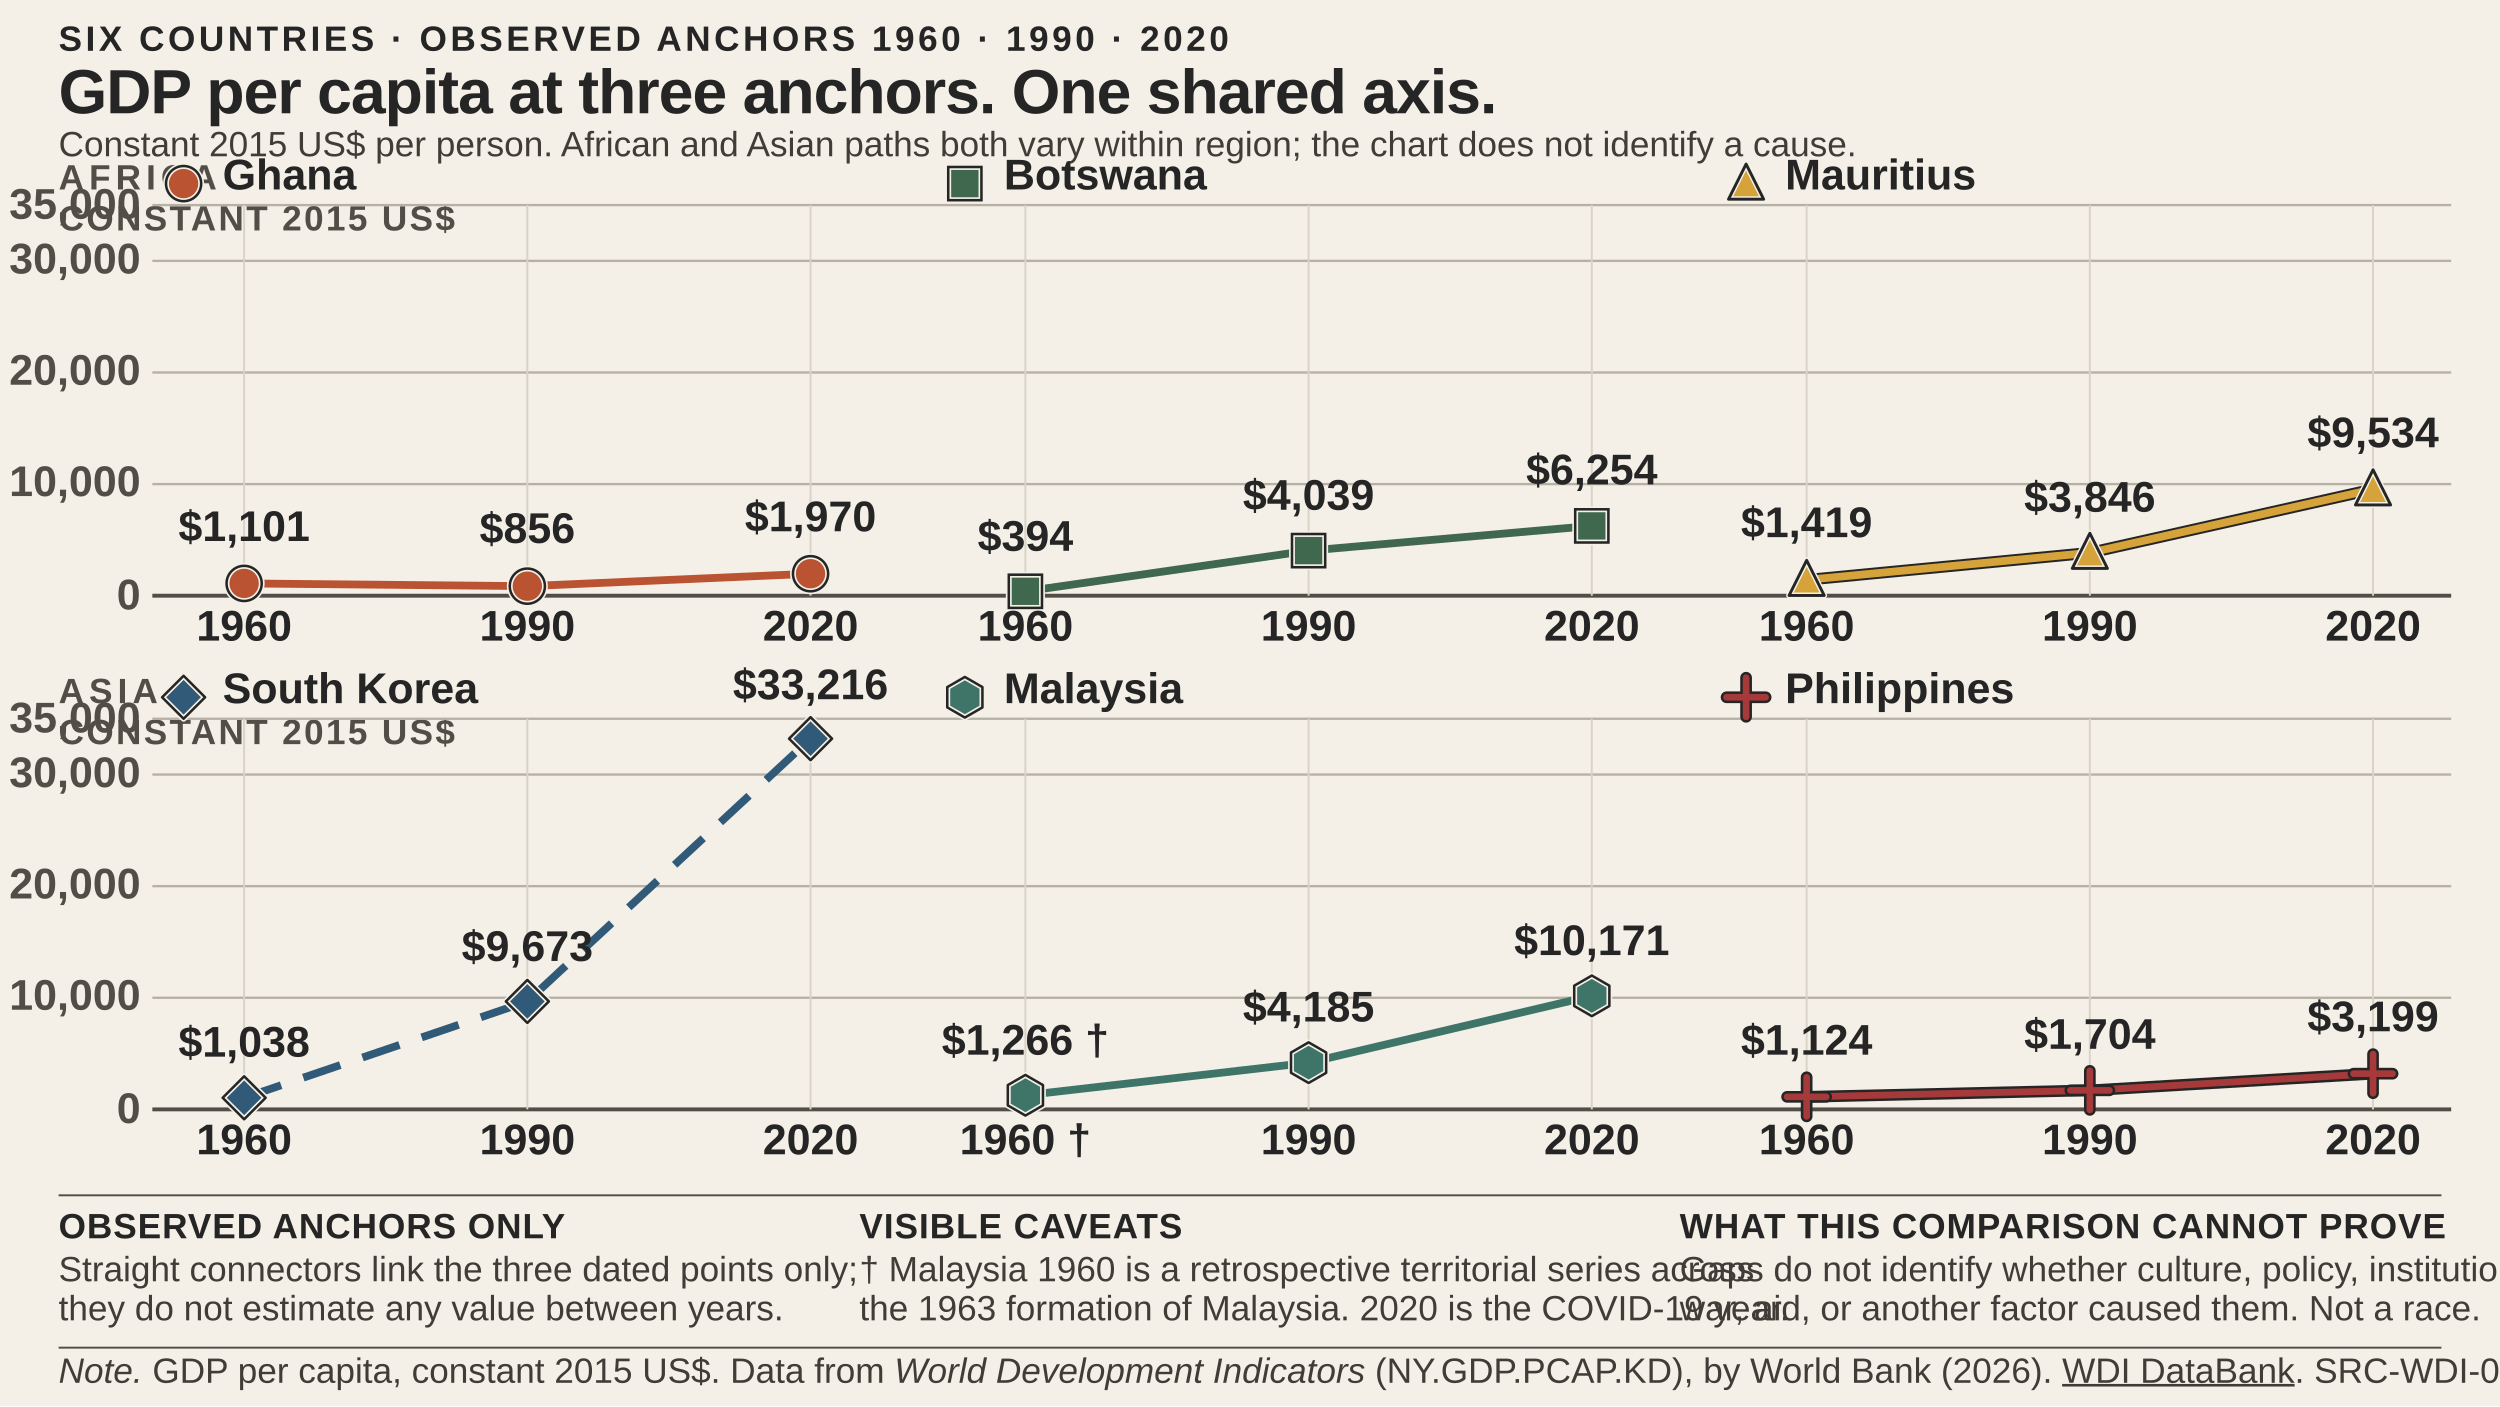
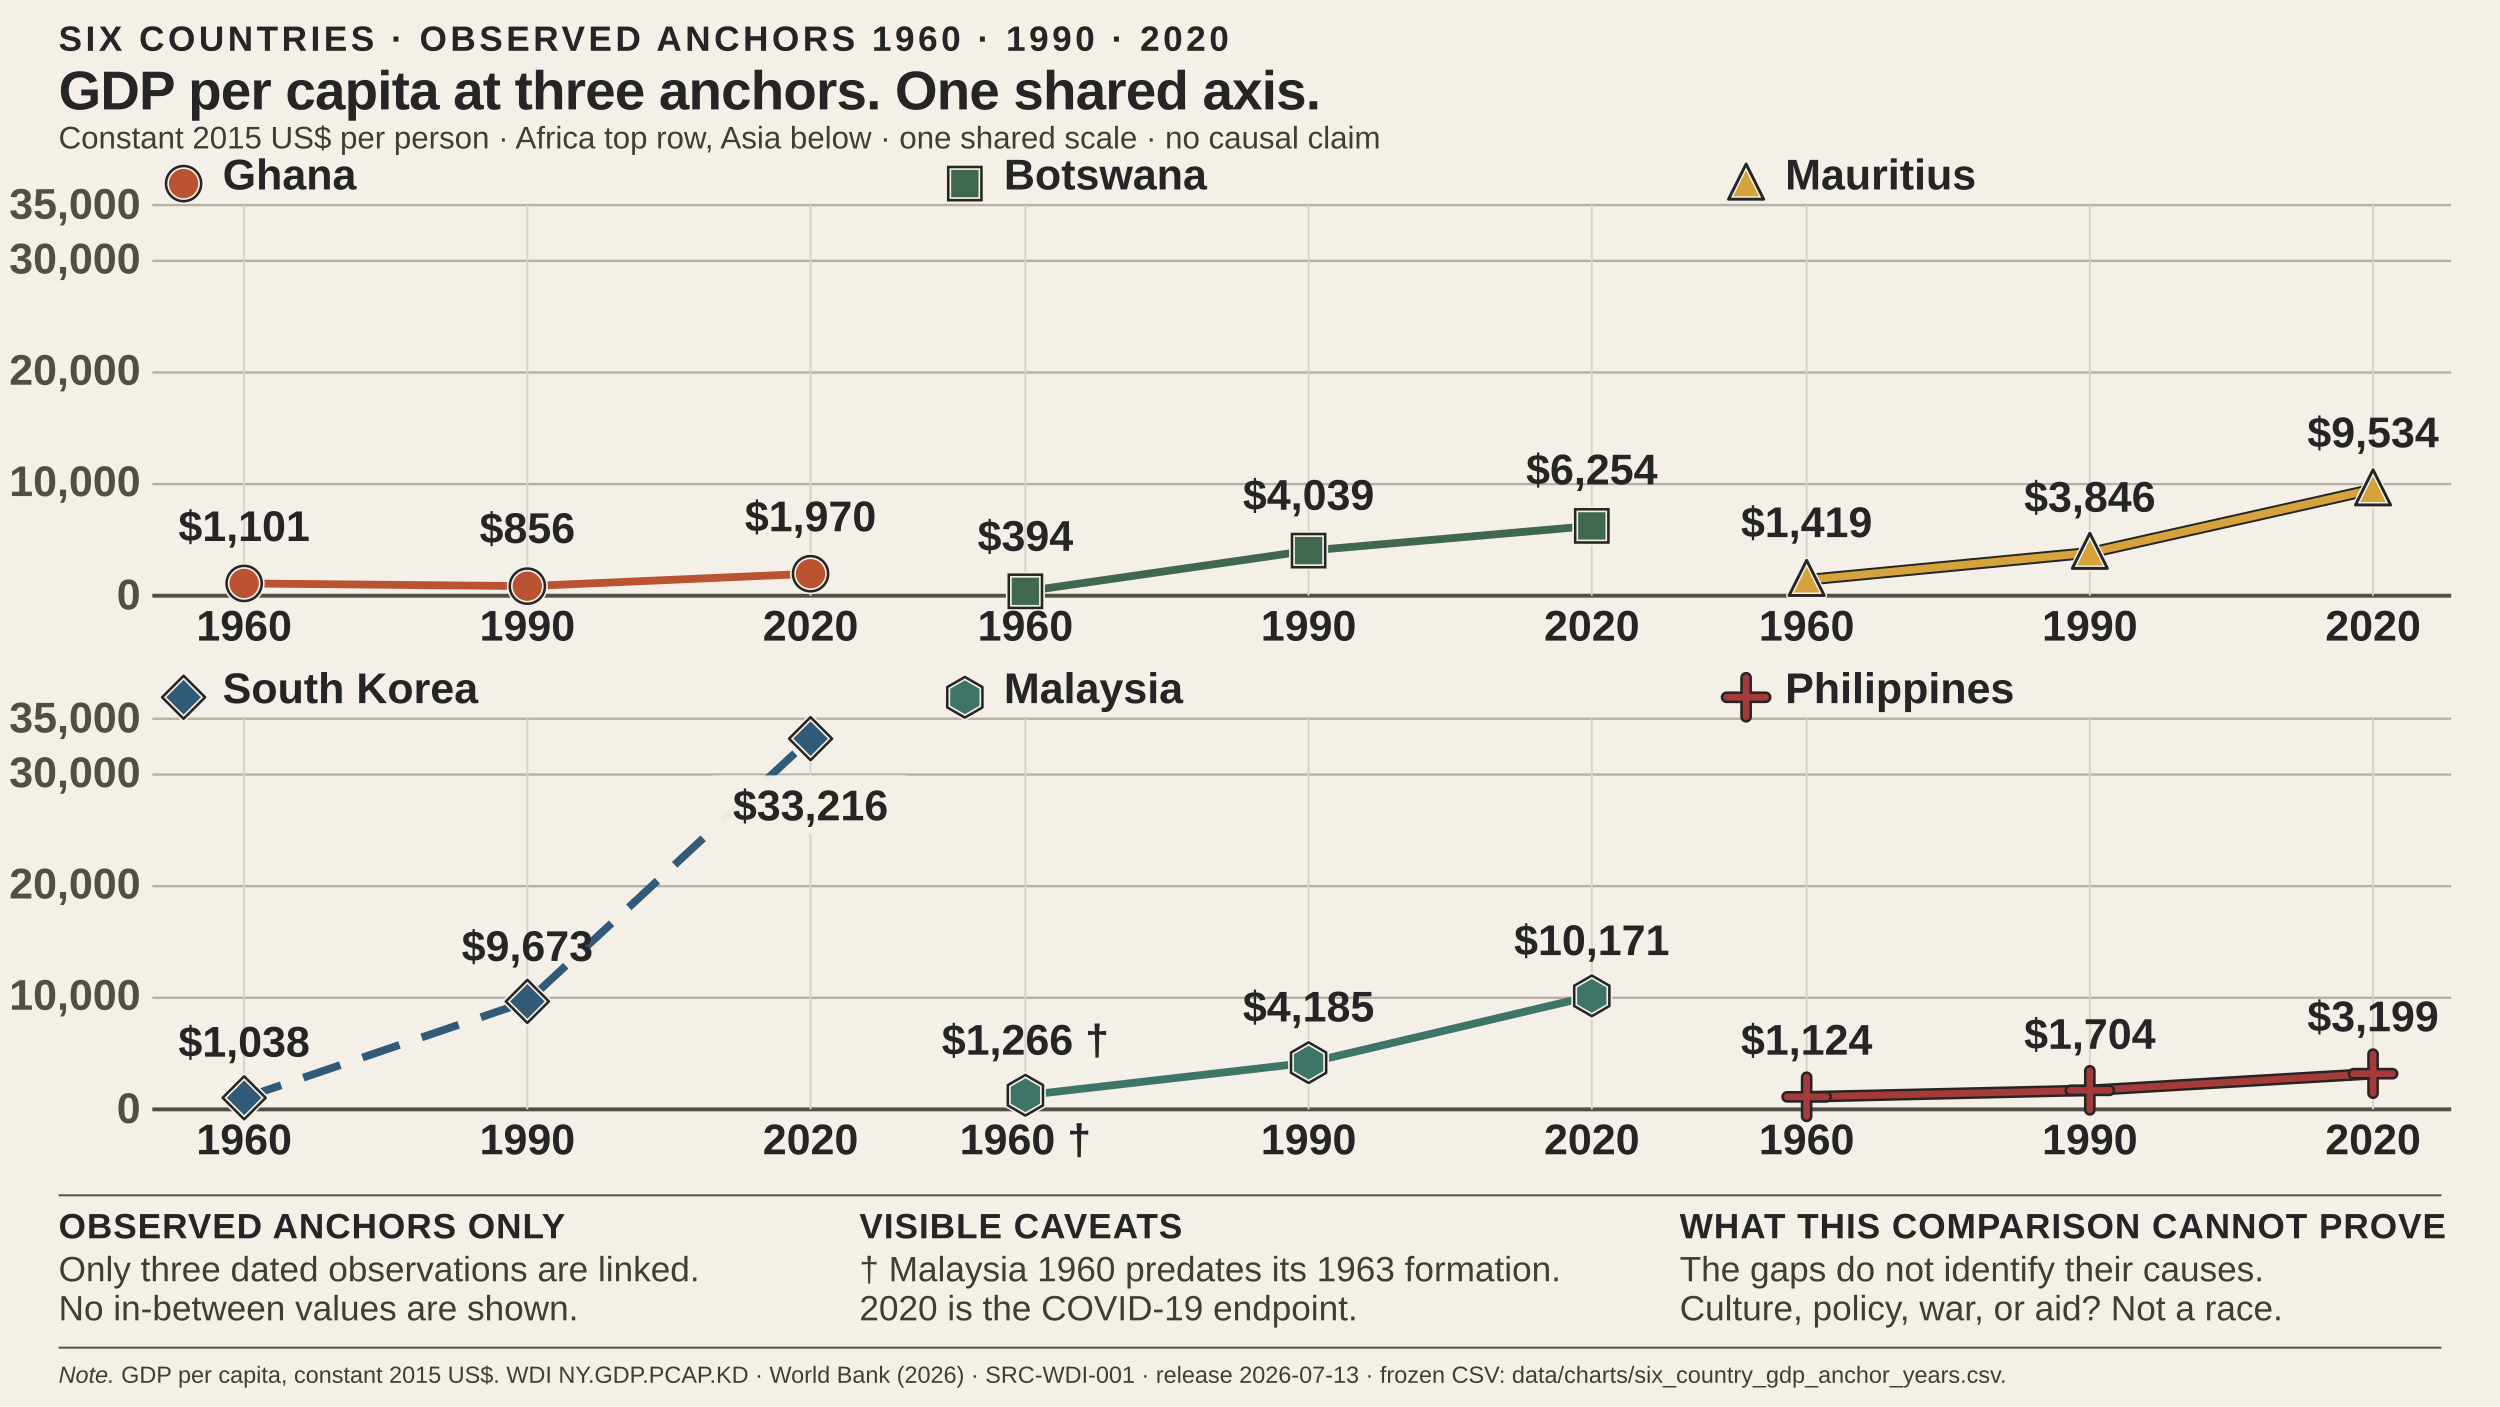
<svg xmlns="http://www.w3.org/2000/svg" xmlns:xlink="http://www.w3.org/1999/xlink" width="1280" height="720" viewBox="0 0 1280 720" role="img" aria-labelledby="chart-title chart-desc">
  <defs>
    <style>
      .display { font-family: "Montserrat", "Helvetica Neue", "Arial", sans-serif; fill: #252525; }
      .text { font-family: "Montserrat", "Helvetica Neue", "Arial", sans-serif; fill: #252525; }
      .eyebrow { font-size: 18px; font-weight: 750; letter-spacing: 1.8px; }
-       .title { font-size: 32px; font-weight: 780; letter-spacing: -0.5px; }
-       .deck { font-size: 18px; font-weight: 500; fill: #403D38; }
+       .title { font-size: 28px; font-weight: 780; letter-spacing: -0.4px; }
+       .deck { font-size: 16px; font-weight: 500; fill: #403D38; }
      .region { font-size: 18px; font-weight: 800; letter-spacing: 2.6px; fill: #514E48; }
      .country-name { font-size: 22px; font-weight: 780; }
      .axis { font-size: 22px; font-weight: 650; fill: #514E48; font-variant-numeric: tabular-nums; }
      .axis-head { font-size: 18px; font-weight: 700; letter-spacing: 1.2px; fill: #514E48; }
      .year { font-size: 22px; font-weight: 700; fill: #252525; }
      .value { font-size: 22px; font-weight: 780; font-variant-numeric: tabular-nums; }
      .note-head { font-size: 18px; font-weight: 800; letter-spacing: 0.5px; }
      .note { font-size: 18px; font-weight: 500; fill: #403D38; }
      .grid { stroke: #B7B0A4; stroke-width: 1.2; }
      .baseline { stroke: #514E48; stroke-width: 2; }
      .year-guide { stroke: #D8D2C7; stroke-width: 1; }
      .panel-rule { stroke: #514E48; stroke-width: 1; }
    </style>
    <symbol id="m-ghana" viewBox="-14 -14 28 28">
      <circle cx="0" cy="0" r="9" fill="#B95332" stroke="#F4F0E7" stroke-width="3" />
      <circle cx="0" cy="0" r="9" fill="none" stroke="#252525" stroke-width="1.3" />
    </symbol>
    <symbol id="m-botswana" viewBox="-14 -14 28 28">
      <rect x="-8.5" y="-8.5" width="17" height="17" fill="#3F684E" stroke="#F4F0E7" stroke-width="3" />
      <rect x="-8.5" y="-8.5" width="17" height="17" fill="none" stroke="#252525" stroke-width="1.3" />
    </symbol>
    <symbol id="m-mauritius" viewBox="-14 -14 28 28">
      <polygon points="0,-10 9,8 -9,8" fill="#D6A23A" stroke="#F4F0E7" stroke-width="3" stroke-linejoin="round" />
      <polygon points="0,-10 9,8 -9,8" fill="none" stroke="#252525" stroke-width="1.5" stroke-linejoin="round" />
    </symbol>
    <symbol id="m-korea" viewBox="-14 -14 28 28">
      <path d="M0,-11 L11,0 L0,11 L-11,0 Z" fill="#315A78" stroke="#F4F0E7" stroke-width="3" stroke-linejoin="round" />
      <path d="M0,-11 L11,0 L0,11 L-11,0 Z" fill="none" stroke="#252525" stroke-width="1.3" stroke-linejoin="round" />
    </symbol>
    <symbol id="m-malaysia" viewBox="-14 -14 28 28">
      <polygon points="-9,-5.2 0,-10.4 9,-5.2 9,5.2 0,10.4 -9,5.2" fill="#3E7568" stroke="#F4F0E7" stroke-width="3" stroke-linejoin="round" />
      <polygon points="-9,-5.2 0,-10.4 9,-5.2 9,5.2 0,10.4 -9,5.2" fill="none" stroke="#252525" stroke-width="1.3" stroke-linejoin="round" />
    </symbol>
    <symbol id="m-philippines" viewBox="-14 -14 28 28">
      <path d="M-10,0 L10,0 M0,-10 L0,10" stroke="#252525" stroke-width="6" stroke-linecap="round" />
      <path d="M-10,0 L10,0 M0,-10 L0,10" stroke="#A63A3A" stroke-width="3.4" stroke-linecap="round" />
    </symbol>
  </defs>
  <rect width="1280" height="720" fill="#F4F0E7" />
  <g id="heading">
    <text x="30" y="26" class="text eyebrow">SIX COUNTRIES · OBSERVED ANCHORS 1960 · 1990 · 2020</text>
-     <text x="30" y="58" class="display title">GDP per capita at three anchors. One shared axis.</text>
-     <text x="30" y="80" class="text deck">Constant 2015 US$ per person. African and Asian paths both vary within region; the chart does not identify a cause.</text>
+     <text x="30" y="56" class="display title">GDP per capita at three anchors. One shared axis.</text>
+     <text x="30" y="76" class="text deck">Constant 2015 US$ per person · Africa top row, Asia below · one shared scale · no causal claim</text>
  </g>
  <g id="row-africa">
-     <text x="30" y="97" class="text region">AFRICA</text>
-     <text x="30" y="118" class="text axis-head">CONSTANT 2015 US$</text>
    <g id="row1-axis" aria-label="Row 1 shared axis: 0 to 35,000 constant 2015 US dollars">
      <line x1="78" y1="105" x2="1255" y2="105" class="grid" />
      <line x1="78" y1="133.571" x2="1255" y2="133.571" class="grid" />
      <line x1="78" y1="190.714" x2="1255" y2="190.714" class="grid" />
      <line x1="78" y1="247.857" x2="1255" y2="247.857" class="grid" />
      <line x1="78" y1="305" x2="1255" y2="305" class="baseline" />
      <text x="72" y="112" text-anchor="end" class="text axis">35,000</text>
      <text x="72" y="140" text-anchor="end" class="text axis">30,000</text>
      <text x="72" y="197" text-anchor="end" class="text axis">20,000</text>
      <text x="72" y="254" text-anchor="end" class="text axis">10,000</text>
      <text x="72" y="312" text-anchor="end" class="text axis">0</text>
    </g>
    <g id="panel-ghana" aria-label="Ghana: 1,101 in 1960; 856 in 1990; 1,970 in 2020">
      <use href="#m-ghana" xlink:href="#m-ghana" x="80" y="80" width="28" height="28" />
      <text x="114" y="97" class="text country-name">Ghana</text>
      <line x1="125" y1="105" x2="125" y2="305" class="year-guide" />
      <line x1="270" y1="105" x2="270" y2="305" class="year-guide" />
      <line x1="415" y1="105" x2="415" y2="305" class="year-guide" />
      <path d="M125,298.71 L270,300.109 L415,293.742" fill="none" stroke="#B95332" stroke-width="4" stroke-linecap="round" stroke-linejoin="round" />
      <use href="#m-ghana" xlink:href="#m-ghana" x="111" y="284.71" width="28" height="28" />
      <use href="#m-ghana" xlink:href="#m-ghana" x="256" y="286.109" width="28" height="28" />
      <use href="#m-ghana" xlink:href="#m-ghana" x="401" y="279.742" width="28" height="28" />
      <text x="125" y="277" text-anchor="middle" class="text value">$1,101</text>
      <text x="270" y="278" text-anchor="middle" class="text value">$856</text>
      <text x="415" y="272" text-anchor="middle" class="text value">$1,970</text>
      <text x="125" y="328" text-anchor="middle" class="text year">1960</text>
      <text x="270" y="328" text-anchor="middle" class="text year">1990</text>
      <text x="415" y="328" text-anchor="middle" class="text year">2020</text>
    </g>
    <g id="panel-botswana" aria-label="Botswana: 394 in 1960; 4,039 in 1990; 6,254 in 2020">
      <use href="#m-botswana" xlink:href="#m-botswana" x="480" y="80" width="28" height="28" />
      <text x="514" y="97" class="text country-name">Botswana</text>
      <line x1="525" y1="105" x2="525" y2="305" class="year-guide" />
      <line x1="670" y1="105" x2="670" y2="305" class="year-guide" />
      <line x1="815" y1="105" x2="815" y2="305" class="year-guide" />
      <path d="M525,302.749 L670,281.917 L815,269.261" fill="none" stroke="#3F684E" stroke-width="4" stroke-linecap="round" stroke-linejoin="round" />
      <use href="#m-botswana" xlink:href="#m-botswana" x="511" y="288.749" width="28" height="28" />
      <use href="#m-botswana" xlink:href="#m-botswana" x="656" y="267.917" width="28" height="28" />
      <use href="#m-botswana" xlink:href="#m-botswana" x="801" y="255.261" width="28" height="28" />
      <text x="525" y="282" text-anchor="middle" class="text value">$394</text>
      <text x="670" y="261" text-anchor="middle" class="text value">$4,039</text>
      <text x="815" y="248" text-anchor="middle" class="text value">$6,254</text>
      <text x="525" y="328" text-anchor="middle" class="text year">1960</text>
      <text x="670" y="328" text-anchor="middle" class="text year">1990</text>
      <text x="815" y="328" text-anchor="middle" class="text year">2020</text>
    </g>
    <g id="panel-mauritius" aria-label="Mauritius: 1,419 in 1960; 3,846 in 1990; 9,534 in 2020">
      <use href="#m-mauritius" xlink:href="#m-mauritius" x="880" y="80" width="28" height="28" />
      <text x="914" y="97" class="text country-name">Mauritius</text>
      <line x1="925" y1="105" x2="925" y2="305" class="year-guide" />
      <line x1="1070" y1="105" x2="1070" y2="305" class="year-guide" />
      <line x1="1215" y1="105" x2="1215" y2="305" class="year-guide" />
      <path d="M925,296.889 L1070,283.021 L1215,250.522" fill="none" stroke="#252525" stroke-width="6" stroke-linecap="round" stroke-linejoin="round" />
      <path d="M925,296.889 L1070,283.021 L1215,250.522" fill="none" stroke="#D6A23A" stroke-width="4" stroke-linecap="round" stroke-linejoin="round" />
      <use href="#m-mauritius" xlink:href="#m-mauritius" x="911" y="282.889" width="28" height="28" />
      <use href="#m-mauritius" xlink:href="#m-mauritius" x="1056" y="269.021" width="28" height="28" />
      <use href="#m-mauritius" xlink:href="#m-mauritius" x="1201" y="236.522" width="28" height="28" />
      <text x="925" y="275" text-anchor="middle" class="text value">$1,419</text>
      <text x="1070" y="262" text-anchor="middle" class="text value">$3,846</text>
      <text x="1215" y="229" text-anchor="middle" class="text value">$9,534</text>
      <text x="925" y="328" text-anchor="middle" class="text year">1960</text>
      <text x="1070" y="328" text-anchor="middle" class="text year">1990</text>
      <text x="1215" y="328" text-anchor="middle" class="text year">2020</text>
    </g>
  </g>
  <g id="row-asia">
-     <text x="30" y="360" class="text region">ASIA</text>
-     <text x="30" y="381" class="text axis-head">CONSTANT 2015 US$</text>
    <g id="row2-axis" aria-label="Row 2 shared axis: 0 to 35,000 constant 2015 US dollars">
      <line x1="78" y1="368" x2="1255" y2="368" class="grid" />
      <line x1="78" y1="396.571" x2="1255" y2="396.571" class="grid" />
      <line x1="78" y1="453.714" x2="1255" y2="453.714" class="grid" />
      <line x1="78" y1="510.857" x2="1255" y2="510.857" class="grid" />
      <line x1="78" y1="568" x2="1255" y2="568" class="baseline" />
      <text x="72" y="375" text-anchor="end" class="text axis">35,000</text>
      <text x="72" y="403" text-anchor="end" class="text axis">30,000</text>
      <text x="72" y="460" text-anchor="end" class="text axis">20,000</text>
      <text x="72" y="517" text-anchor="end" class="text axis">10,000</text>
      <text x="72" y="575" text-anchor="end" class="text axis">0</text>
    </g>
    <g id="panel-korea" aria-label="South Korea: 1,038 in 1960; 9,673 in 1990; 33,216 in 2020">
      <use href="#m-korea" xlink:href="#m-korea" x="80" y="343" width="28" height="28" />
      <text x="114" y="360" class="text country-name">South Korea</text>
      <line x1="125" y1="368" x2="125" y2="568" class="year-guide" />
      <line x1="270" y1="368" x2="270" y2="568" class="year-guide" />
      <line x1="415" y1="368" x2="415" y2="568" class="year-guide" />
      <path d="M125,562.07 L270,512.728 L415,378.195" fill="none" stroke="#315A78" stroke-width="4" stroke-dasharray="20 12" stroke-linecap="butt" stroke-linejoin="round" />
      <use href="#m-korea" xlink:href="#m-korea" x="111" y="548.07" width="28" height="28" />
      <use href="#m-korea" xlink:href="#m-korea" x="256" y="498.728" width="28" height="28" />
      <use href="#m-korea" xlink:href="#m-korea" x="401" y="364.195" width="28" height="28" />
      <text x="125" y="541" text-anchor="middle" class="text value">$1,038</text>
      <text x="270" y="492" text-anchor="middle" class="text value">$9,673</text>
-       <text x="415" y="358" text-anchor="middle" class="text value">$33,216</text>
+       <rect x="363" y="397" width="104" height="30" rx="3" fill="#F4F0E7" opacity="0.96" />
+       <text x="415" y="420" text-anchor="middle" class="text value">$33,216</text>
      <text x="125" y="591" text-anchor="middle" class="text year">1960</text>
      <text x="270" y="591" text-anchor="middle" class="text year">1990</text>
      <text x="415" y="591" text-anchor="middle" class="text year">2020</text>
    </g>
    <g id="panel-malaysia" aria-label="Malaysia: 1,266 in 1960; 4,185 in 1990; 10,171 in 2020. 1960 is a retrospective territorial series.">
      <use href="#m-malaysia" xlink:href="#m-malaysia" x="480" y="343" width="28" height="28" />
      <text x="514" y="360" class="text country-name">Malaysia</text>
      <line x1="525" y1="368" x2="525" y2="568" class="year-guide" />
      <line x1="670" y1="368" x2="670" y2="568" class="year-guide" />
      <line x1="815" y1="368" x2="815" y2="568" class="year-guide" />
      <path d="M525,560.764 L670,544.087 L815,509.877" fill="none" stroke="#3E7568" stroke-width="4" stroke-linecap="round" stroke-linejoin="round" />
      <use href="#m-malaysia" xlink:href="#m-malaysia" x="511" y="546.764" width="28" height="28" />
      <use href="#m-malaysia" xlink:href="#m-malaysia" x="656" y="530.087" width="28" height="28" />
      <use href="#m-malaysia" xlink:href="#m-malaysia" x="801" y="495.877" width="28" height="28" />
      <text x="525" y="540" text-anchor="middle" class="text value">$1,266 †</text>
      <text x="670" y="523" text-anchor="middle" class="text value">$4,185</text>
      <text x="815" y="489" text-anchor="middle" class="text value">$10,171</text>
      <text x="525" y="591" text-anchor="middle" class="text year">1960 †</text>
      <text x="670" y="591" text-anchor="middle" class="text year">1990</text>
      <text x="815" y="591" text-anchor="middle" class="text year">2020</text>
    </g>
    <g id="panel-philippines" aria-label="Philippines: 1,124 in 1960; 1,704 in 1990; 3,199 in 2020">
      <use href="#m-philippines" xlink:href="#m-philippines" x="880" y="343" width="28" height="28" />
      <text x="914" y="360" class="text country-name">Philippines</text>
      <line x1="925" y1="368" x2="925" y2="568" class="year-guide" />
      <line x1="1070" y1="368" x2="1070" y2="568" class="year-guide" />
      <line x1="1215" y1="368" x2="1215" y2="568" class="year-guide" />
      <path d="M925,561.578 L1070,558.262 L1215,549.722" fill="none" stroke="#252525" stroke-width="6" stroke-linecap="round" stroke-linejoin="round" />
      <path d="M925,561.578 L1070,558.262 L1215,549.722" fill="none" stroke="#A63A3A" stroke-width="3.5" stroke-linecap="round" stroke-linejoin="round" />
      <use href="#m-philippines" xlink:href="#m-philippines" x="911" y="547.578" width="28" height="28" />
      <use href="#m-philippines" xlink:href="#m-philippines" x="1056" y="544.262" width="28" height="28" />
      <use href="#m-philippines" xlink:href="#m-philippines" x="1201" y="535.722" width="28" height="28" />
      <text x="925" y="540" text-anchor="middle" class="text value">$1,124</text>
      <text x="1070" y="537" text-anchor="middle" class="text value">$1,704</text>
      <text x="1215" y="528" text-anchor="middle" class="text value">$3,199</text>
      <text x="925" y="591" text-anchor="middle" class="text year">1960</text>
      <text x="1070" y="591" text-anchor="middle" class="text year">1990</text>
      <text x="1215" y="591" text-anchor="middle" class="text year">2020</text>
    </g>
  </g>
  <line x1="30" y1="612" x2="1250" y2="612" class="panel-rule" />
  <g id="reading-notes">
    <text x="30" y="634" class="text note-head">OBSERVED ANCHORS ONLY</text>
-     <text x="30" y="656" class="text note">Straight connectors link the three dated points only;</text>
-     <text x="30" y="676" class="text note">they do not estimate any value between years.</text>
+     <text x="30" y="656" class="text note">Only three dated observations are linked.</text>
+     <text x="30" y="676" class="text note">No in-between values are shown.</text>
    <text x="440" y="634" class="text note-head">VISIBLE CAVEATS</text>
-     <text x="440" y="656" class="text note">† Malaysia 1960 is a retrospective territorial series across</text>
-     <text x="440" y="676" class="text note">the 1963 formation of Malaysia. 2020 is the COVID-19 year.</text>
+     <text x="440" y="656" class="text note">† Malaysia 1960 predates its 1963 formation.</text>
+     <text x="440" y="676" class="text note">2020 is the COVID-19 endpoint.</text>
    <text x="860" y="634" class="text note-head">WHAT THIS COMPARISON CANNOT PROVE</text>
-     <text x="860" y="656" class="text note">Gaps do not identify whether culture, policy, institutions,</text>
-     <text x="860" y="676" class="text note">war, aid, or another factor caused them. Not a race.</text>
+     <text x="860" y="656" class="text note">The gaps do not identify their causes.</text>
+     <text x="860" y="676" class="text note">Culture, policy, war, or aid? Not a race.</text>
  </g>
  <line x1="30" y1="690" x2="1250" y2="690" class="panel-rule" />
  <g id="figure-note">
-     <text x="30" y="708" class="text note" font-size="14">
-       <tspan font-style="italic">Note.</tspan> GDP per capita, constant 2015 US$. Data from <tspan font-style="italic">World Development Indicators</tspan> (NY.GDP.PCAP.KD), by World Bank (2026). <a href="https://databank.worldbank.org/source/world-development-indicators" xlink:href="https://databank.worldbank.org/source/world-development-indicators" target="_blank">
-         <tspan text-decoration="underline">WDI DataBank</tspan>
-       </a>. SRC-WDI-001 · WDI release 2026-07-13; retrieved 2026-10-06 · Frozen CSV: data/charts/six_country_gdp_anchor_years.csv.</text>
+     <text x="30" y="708" class="text note" style="font-size:12px">
+       <tspan font-style="italic">Note.</tspan> GDP per capita, constant 2015 US$. WDI NY.GDP.PCAP.KD · World Bank (2026) · SRC-WDI-001 · release 2026-07-13 · frozen CSV: data/charts/six_country_gdp_anchor_years.csv.</text>
  </g>
</svg>
